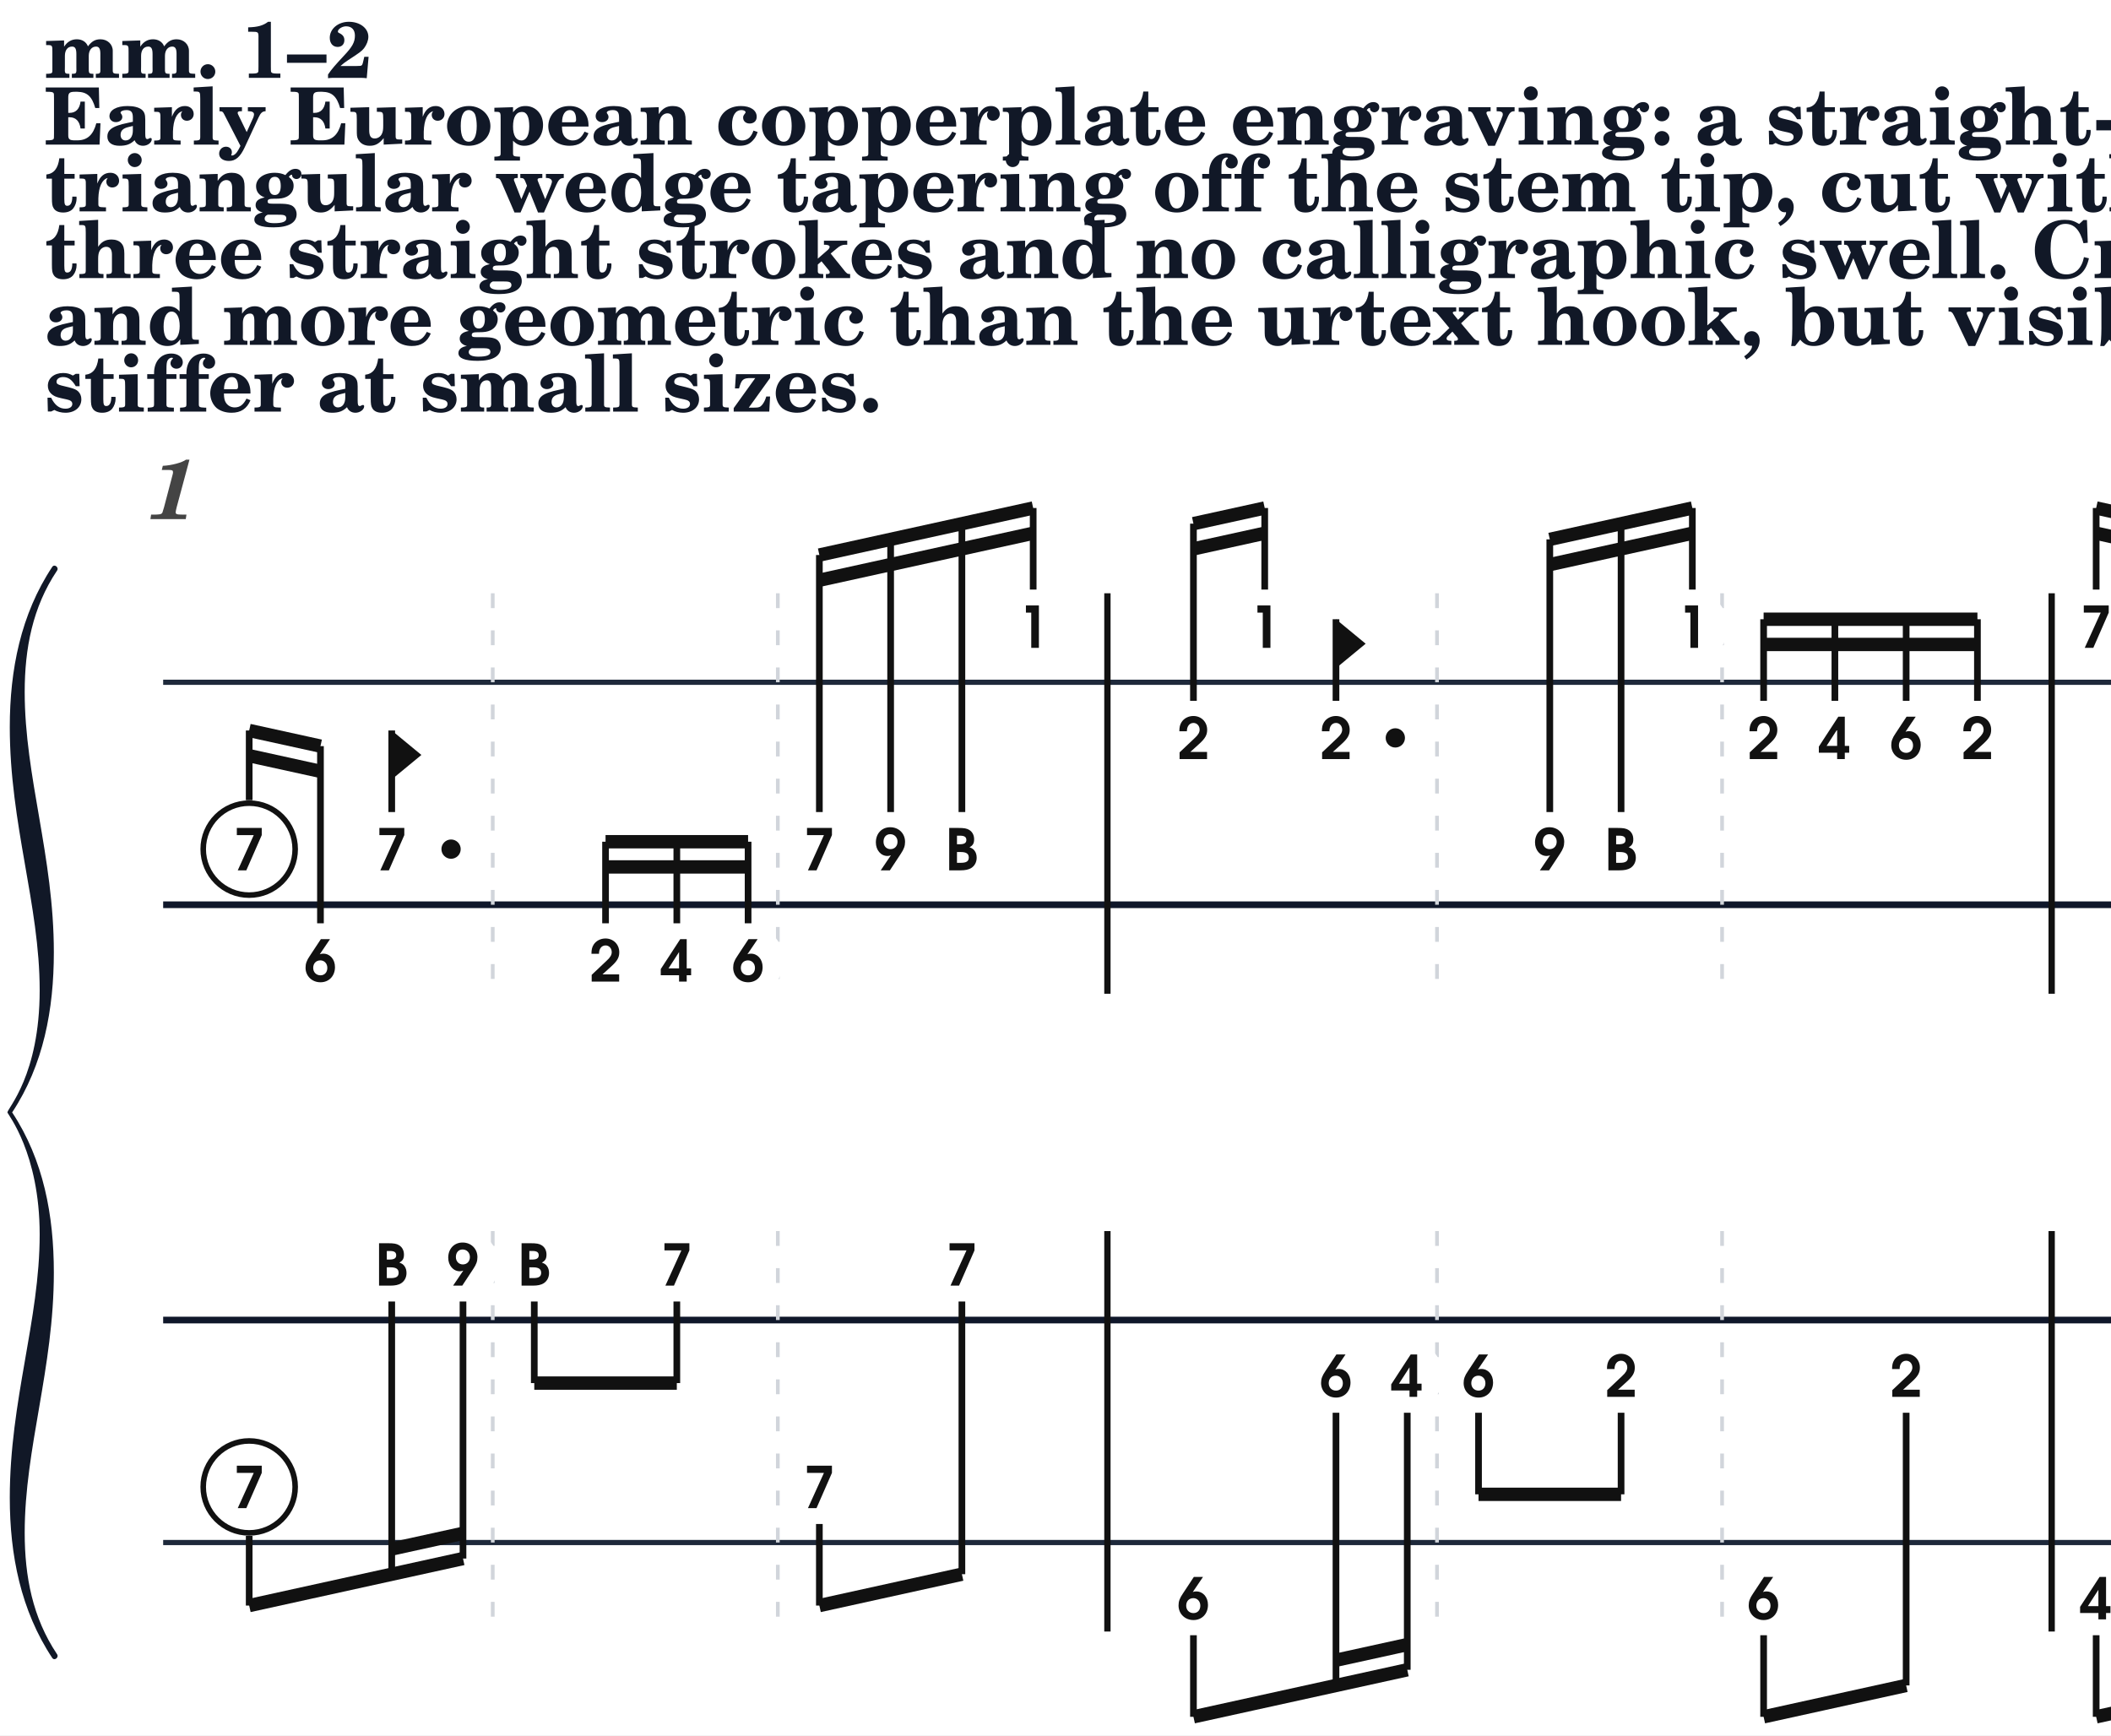
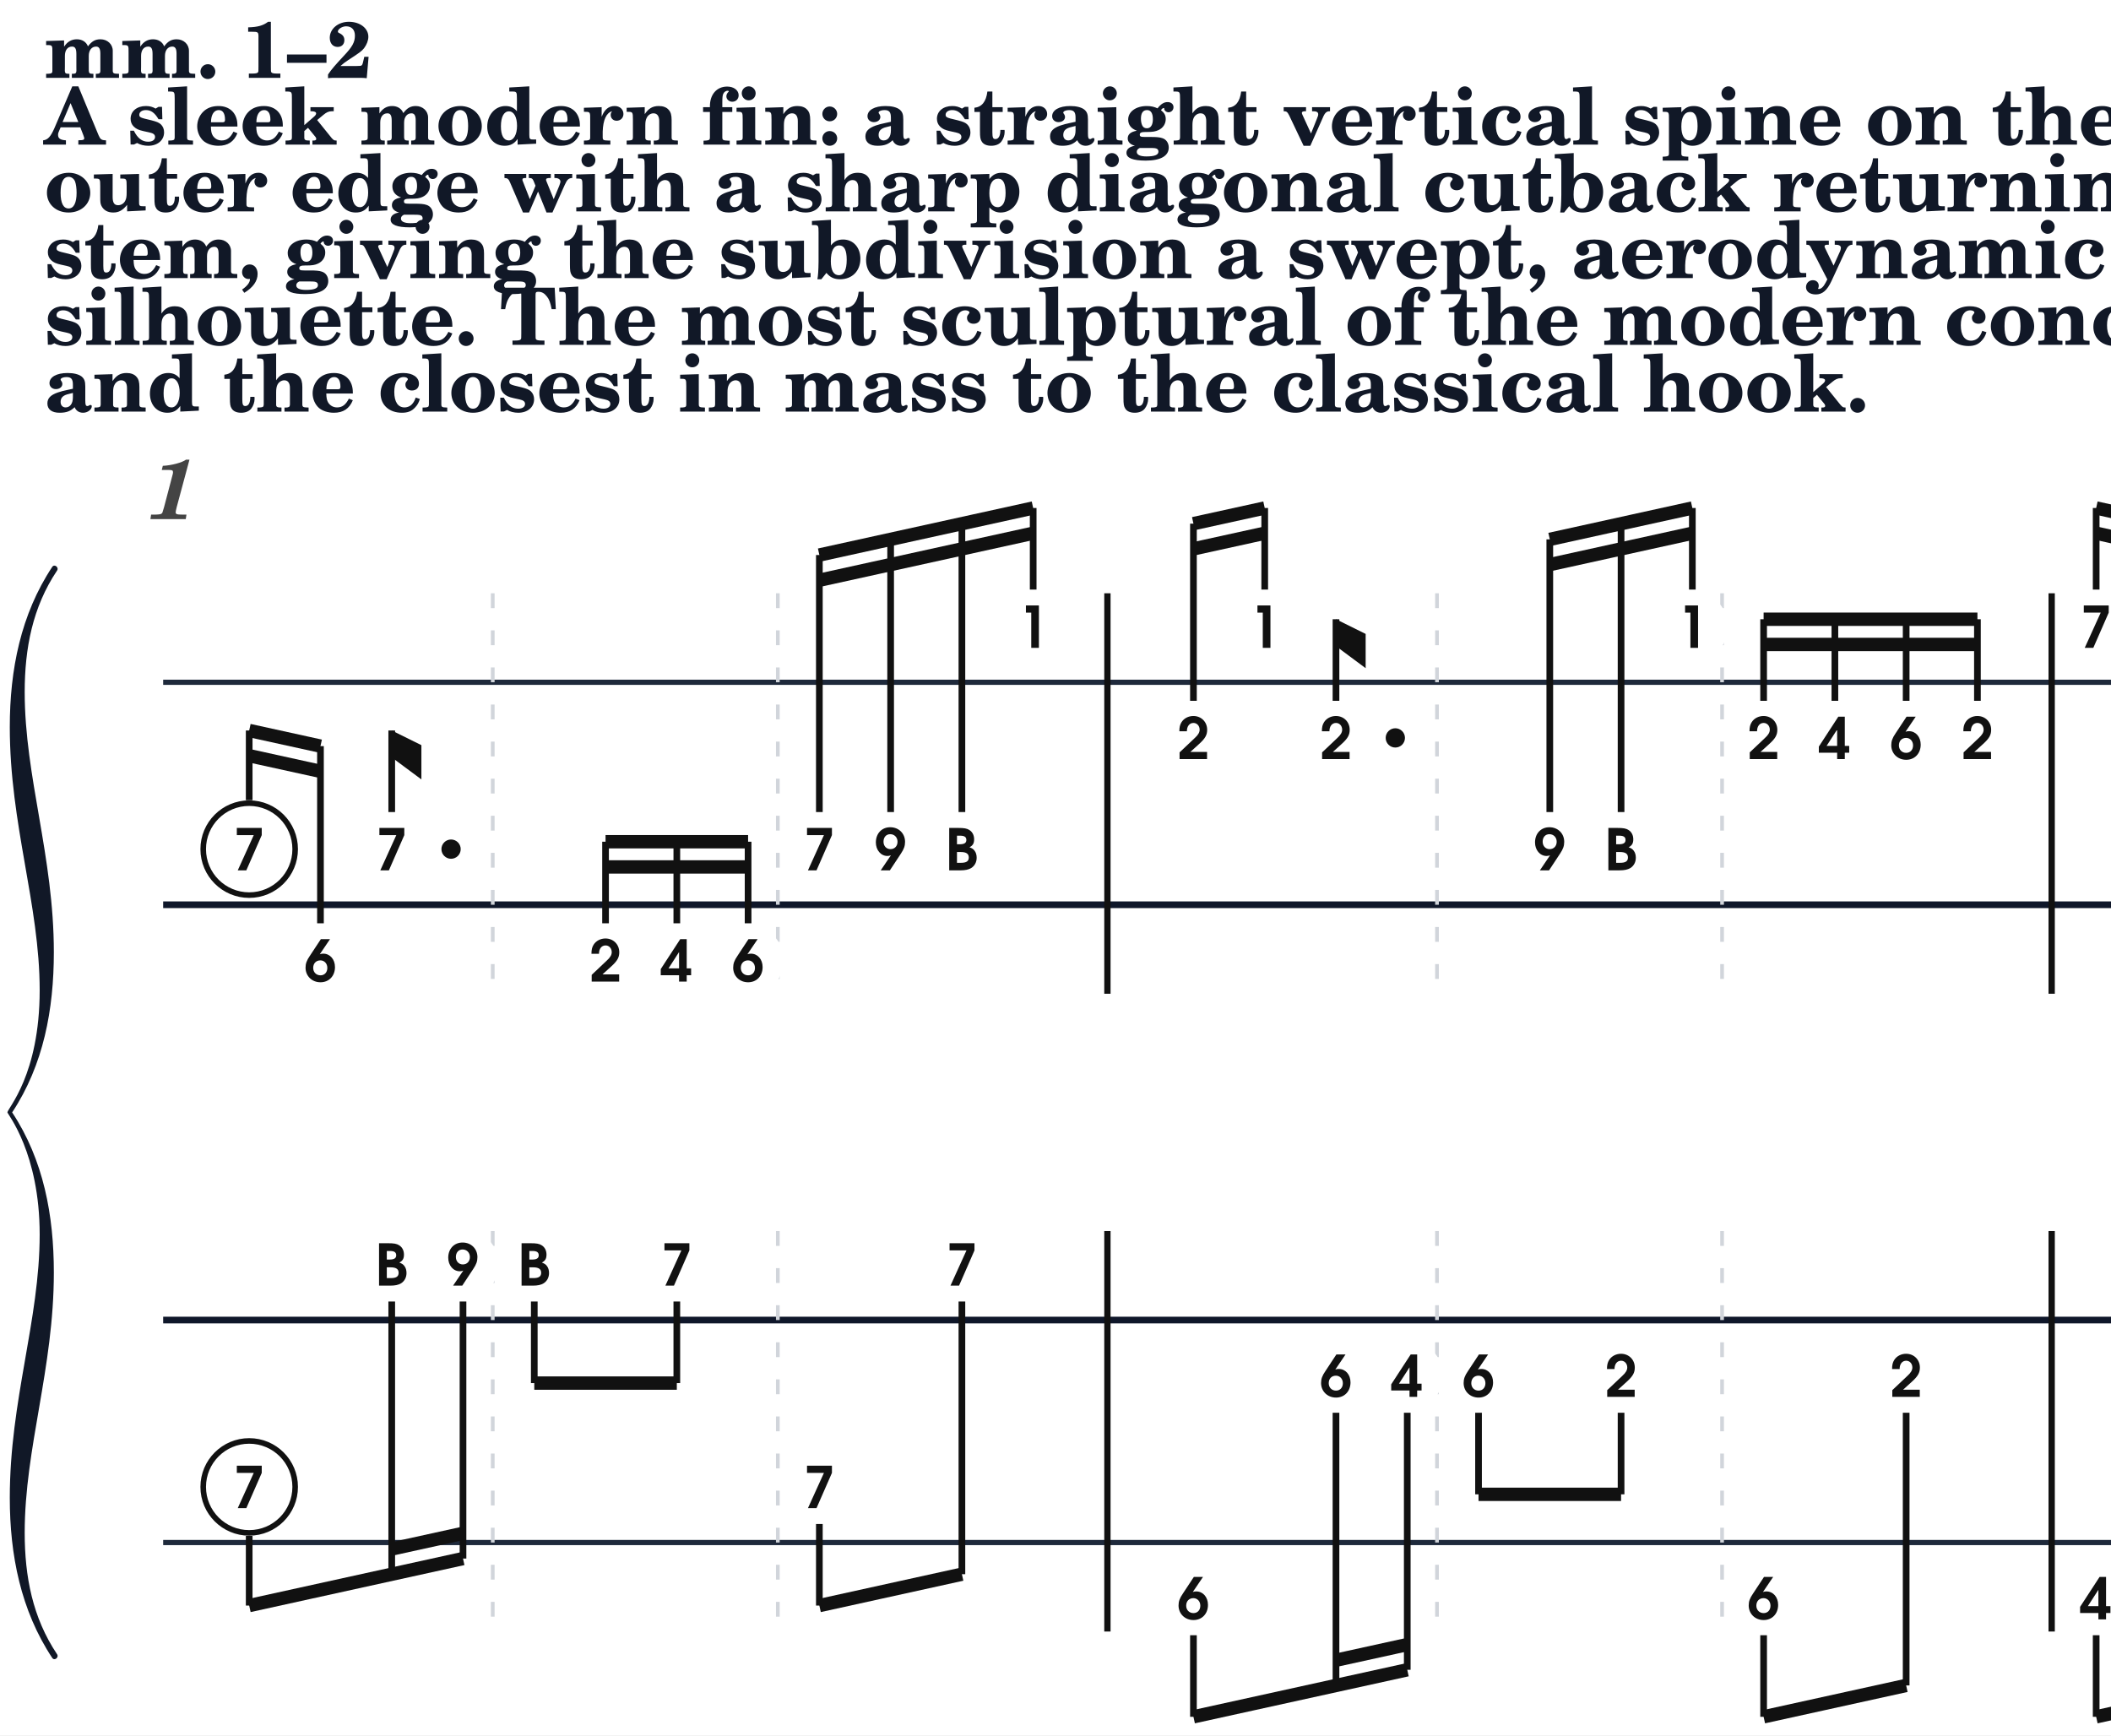
<svg xmlns="http://www.w3.org/2000/svg" viewBox="28.00 26.00 284.64 234.00" width="284.64pt" height="234.00pt" style="background:#FFFFFF;">
  <defs>
    <style>
      .janko-title { font-family: "Century Schoolbook", "Baskerville", "Liberation Serif", "DejaVu Serif", "Times New Roman", Georgia, serif; font-weight: 600; font-size: 11pt; letter-spacing: 0.3px; fill: #111111; }
      .janko-subtitle { font-family: "Century Schoolbook", "Baskerville", "Liberation Serif", "DejaVu Serif", "Times New Roman", Georgia, serif; font-style: italic; font-size: 8.5pt; fill: #333333; }
      .janko-meta { font-family: "Century Schoolbook", "Baskerville", "Liberation Serif", "DejaVu Serif", "Times New Roman", Georgia, serif; font-style: italic; font-size: 8pt; fill: #222222; }
      .janko-measure-num { font-family: "Century Schoolbook", "Baskerville", "Liberation Serif", "DejaVu Serif", "Times New Roman", Georgia, serif; font-style: italic; font-size: 8.5pt; fill: #444444; font-weight: bold; }
      .janko-octave-label { font-family: "DejaVu Sans Mono", monospace; font-size: 7.5pt; font-weight: bold; fill: #6B7280; }
      .janko-hand-label { font-family: "Century Schoolbook", "Baskerville", "Liberation Serif", "DejaVu Serif", "Times New Roman", Georgia, serif; font-style: italic; font-size: 8pt; fill: #555555; }
      .janko-ts-num { font-family: "Century Schoolbook", "Baskerville", "Liberation Serif", "DejaVu Serif", "Times New Roman", Georgia, serif; font-weight: bold; font-size: 14pt; fill: #111111; text-anchor: middle; }
      .janko-caption { font-family: "Century Schoolbook", "Baskerville", "Liberation Serif", "DejaVu Serif", "Times New Roman", Georgia, serif; font-weight: 600; font-size: 8pt; fill: #111827; }
      .janko-caption-sub { font-family: "Century Schoolbook", "Baskerville", "Liberation Serif", "DejaVu Serif", "Times New Roman", Georgia, serif; font-style: italic; font-size: 7.5pt; fill: #4B5563; }
      .janko-digit { font-family: "URW Gothic", "Century Gothic", "ITC Avant Garde Gothic", "Avant Garde", sans-serif; text-anchor: middle; font-weight: bold; }
    </style>
  </defs>
  <rect x="28.00" y="26.00" width="284.64" height="234.00" fill="#FFFFFF" />
  <text x="34.00" y="36.50" class="janko-caption" font-size="7.00pt">mm. 1–2</text>
-   <text x="34.00" y="45.50" class="janko-caption" font-size="7.00pt">Early European copperplate engraving: a straight-edged</text>
-   <text x="34.00" y="54.50" class="janko-caption" font-size="7.00pt">triangular wedge tapering off the stem tip, cut with</text>
-   <text x="34.00" y="63.50" class="janko-caption" font-size="7.00pt">three straight strokes and no calligraphic swell. Crisper</text>
-   <text x="34.00" y="72.50" class="janko-caption" font-size="7.00pt">and more geometric than the urtext hook, but visibly</text>
-   <text x="34.00" y="81.50" class="janko-caption" font-size="7.00pt">stiffer at small sizes.</text>
+   <text x="34.00" y="45.50" class="janko-caption" font-size="7.00pt">A sleek modern fin: a straight vertical spine on the</text>
+   <text x="34.00" y="54.50" class="janko-caption" font-size="7.00pt">outer edge with a sharp diagonal cutback returning to the</text>
+   <text x="34.00" y="63.50" class="janko-caption" font-size="7.00pt">stem, giving the subdivision a swept, aerodynamic</text>
+   <text x="34.00" y="72.50" class="janko-caption" font-size="7.00pt">silhouette. The most sculptural of the modern concepts</text>
+   <text x="34.00" y="81.50" class="janko-caption" font-size="7.00pt">and the closest in mass to the classical hook.</text>
  <g class="janko-crop-body">
    <g id="system-1">
      <text class="janko-measure-num" x="48.00" y="96.00">1</text>
      <path class="janko-accolade" d="M 33.35 192.47 C 33.35 181.45, 29.00 176.21, 29.00 176.00 C 29.00 175.47, 33.35 170.97, 33.35 159.53 C 33.35 147.98, 29.32 137.18, 29.32 124.03 C 29.32 116.33, 30.80 108.84, 35.05 102.43 C 35.36 102.00, 36.00 102.53, 35.68 102.96 C 32.39 107.88, 31.33 113.44, 31.33 119.32 C 31.33 130.77, 35.26 141.46, 35.26 154.40 C 35.26 162.10, 33.88 169.58, 29.64 176.00 C 33.88 182.42, 35.26 189.90, 35.26 197.60 C 35.26 210.54, 31.33 221.23, 31.33 232.68 C 31.33 238.56, 32.39 244.12, 35.68 249.04 C 36.00 249.47, 35.36 250.00, 35.05 249.57 C 30.80 243.16, 29.32 235.67, 29.32 227.97 C 29.32 214.82, 33.35 204.02, 33.35 192.47 Z" fill="#111827" />
      <g class="janko-staff-lines">
        <line x1="50.00" y1="118.00" x2="559.28" y2="118.00" stroke="#1E293B" stroke-width="0.70" />
        <line x1="50.00" y1="234.00" x2="559.28" y2="234.00" stroke="#1E293B" stroke-width="0.70" />
        <line x1="50.00" y1="148.00" x2="559.28" y2="148.00" stroke="#0F172A" stroke-width="0.90" />
        <line x1="50.00" y1="204.00" x2="559.28" y2="204.00" stroke="#0F172A" stroke-width="0.90" />
      </g>
      <g class="janko-beat-grid">
        <line class="janko-beat-line" x1="94.44" y1="106.00" x2="94.44" y2="160.00" stroke="#D1D5DB" stroke-width="0.50" stroke-dasharray="2,3" />
        <line class="janko-beat-line" x1="94.44" y1="192.00" x2="94.44" y2="246.00" stroke="#D1D5DB" stroke-width="0.50" stroke-dasharray="2,3" />
        <line class="janko-beat-line" x1="132.88" y1="106.00" x2="132.88" y2="160.00" stroke="#D1D5DB" stroke-width="0.50" stroke-dasharray="2,3" />
        <line class="janko-beat-line" x1="132.88" y1="192.00" x2="132.88" y2="246.00" stroke="#D1D5DB" stroke-width="0.50" stroke-dasharray="2,3" />
        <line class="janko-beat-line" x1="221.76" y1="106.00" x2="221.76" y2="160.00" stroke="#D1D5DB" stroke-width="0.50" stroke-dasharray="2,3" />
        <line class="janko-beat-line" x1="221.76" y1="192.00" x2="221.76" y2="246.00" stroke="#D1D5DB" stroke-width="0.50" stroke-dasharray="2,3" />
        <line class="janko-beat-line" x1="260.20" y1="106.00" x2="260.20" y2="160.00" stroke="#D1D5DB" stroke-width="0.50" stroke-dasharray="2,3" />
        <line class="janko-beat-line" x1="260.20" y1="192.00" x2="260.20" y2="246.00" stroke="#D1D5DB" stroke-width="0.50" stroke-dasharray="2,3" />
        <line class="janko-beat-line" x1="349.08" y1="106.00" x2="349.08" y2="160.00" stroke="#D1D5DB" stroke-width="0.50" stroke-dasharray="2,3" />
        <line class="janko-beat-line" x1="349.08" y1="192.00" x2="349.08" y2="246.00" stroke="#D1D5DB" stroke-width="0.50" stroke-dasharray="2,3" />
        <line class="janko-beat-line" x1="387.52" y1="106.00" x2="387.52" y2="160.00" stroke="#D1D5DB" stroke-width="0.50" stroke-dasharray="2,3" />
        <line class="janko-beat-line" x1="387.52" y1="192.00" x2="387.52" y2="246.00" stroke="#D1D5DB" stroke-width="0.50" stroke-dasharray="2,3" />
        <line class="janko-beat-line" x1="476.40" y1="106.00" x2="476.40" y2="160.00" stroke="#D1D5DB" stroke-width="0.50" stroke-dasharray="2,3" />
        <line class="janko-beat-line" x1="476.40" y1="192.00" x2="476.40" y2="246.00" stroke="#D1D5DB" stroke-width="0.50" stroke-dasharray="2,3" />
        <line class="janko-beat-line" x1="514.84" y1="106.00" x2="514.84" y2="160.00" stroke="#D1D5DB" stroke-width="0.50" stroke-dasharray="2,3" />
        <line class="janko-beat-line" x1="514.84" y1="192.00" x2="514.84" y2="246.00" stroke="#D1D5DB" stroke-width="0.50" stroke-dasharray="2,3" />
      </g>
      <g class="janko-barlines">
        <line class="janko-barline" x1="177.32" y1="106.00" x2="177.32" y2="160.00" stroke="#111111" stroke-width="0.85" />
        <line class="janko-barline" x1="177.32" y1="192.00" x2="177.32" y2="246.00" stroke="#111111" stroke-width="0.85" />
        <line class="janko-barline" x1="304.64" y1="106.00" x2="304.64" y2="160.00" stroke="#111111" stroke-width="0.85" />
        <line class="janko-barline" x1="304.64" y1="192.00" x2="304.64" y2="246.00" stroke="#111111" stroke-width="0.85" />
        <line class="janko-barline" x1="431.96" y1="106.00" x2="431.96" y2="160.00" stroke="#111111" stroke-width="0.85" />
        <line class="janko-barline" x1="431.96" y1="192.00" x2="431.96" y2="246.00" stroke="#111111" stroke-width="0.85" />
        <line class="janko-barline" x1="559.28" y1="106.00" x2="559.28" y2="160.00" stroke="#111111" stroke-width="1.05" />
        <line class="janko-barline" x1="559.28" y1="192.00" x2="559.28" y2="246.00" stroke="#111111" stroke-width="1.05" />
      </g>
      <g class="janko-notes">
        <g class="janko-beam-group">
          <line class="janko-stem" x1="61.60" y1="233.10" x2="61.60" y2="242.50" stroke="#111111" stroke-width="0.90" />
          <line class="janko-stem" x1="80.82" y1="201.50" x2="80.82" y2="238.27" stroke="#111111" stroke-width="0.90" />
          <line class="janko-stem" x1="90.43" y1="201.50" x2="90.43" y2="236.16" stroke="#111111" stroke-width="0.90" />
          <line class="janko-beam" x1="61.60" y1="242.50" x2="90.43" y2="236.16" stroke="#111111" stroke-width="1.80" stroke-linecap="butt" />
          <line class="janko-beam-secondary" x1="80.82" y1="234.87" x2="90.43" y2="232.76" stroke="#111111" stroke-width="1.80" stroke-linecap="butt" />
        </g>
        <g class="janko-beam-group">
          <line class="janko-stem" x1="61.60" y1="133.90" x2="61.60" y2="124.50" stroke="#111111" stroke-width="0.90" />
          <line class="janko-stem" x1="71.21" y1="150.50" x2="71.21" y2="126.61" stroke="#111111" stroke-width="0.90" />
          <line class="janko-beam" x1="61.60" y1="124.50" x2="71.21" y2="126.61" stroke="#111111" stroke-width="1.80" stroke-linecap="butt" />
          <line class="janko-beam-secondary" x1="61.60" y1="127.90" x2="71.21" y2="130.01" stroke="#111111" stroke-width="1.80" stroke-linecap="butt" />
        </g>
        <g class="janko-beam-group">
          <line class="janko-stem" x1="100.04" y1="201.50" x2="100.04" y2="212.50" stroke="#111111" stroke-width="0.90" />
          <line class="janko-stem" x1="119.26" y1="201.50" x2="119.26" y2="212.50" stroke="#111111" stroke-width="0.90" />
          <line class="janko-beam" x1="100.04" y1="212.50" x2="119.26" y2="212.50" stroke="#111111" stroke-width="1.80" stroke-linecap="butt" />
        </g>
        <g class="janko-beam-group">
          <line class="janko-stem" x1="109.65" y1="150.50" x2="109.65" y2="139.50" stroke="#111111" stroke-width="0.90" />
          <line class="janko-stem" x1="119.26" y1="150.50" x2="119.26" y2="139.50" stroke="#111111" stroke-width="0.90" />
          <line class="janko-stem" x1="128.87" y1="150.50" x2="128.87" y2="139.50" stroke="#111111" stroke-width="0.90" />
          <line class="janko-beam" x1="109.65" y1="139.50" x2="128.87" y2="139.50" stroke="#111111" stroke-width="1.80" stroke-linecap="butt" />
          <line class="janko-beam-secondary" x1="109.65" y1="142.90" x2="128.87" y2="142.90" stroke="#111111" stroke-width="1.80" stroke-linecap="butt" />
        </g>
        <g class="janko-beam-group">
          <line class="janko-stem" x1="138.48" y1="231.50" x2="138.48" y2="242.50" stroke="#111111" stroke-width="0.90" />
          <line class="janko-stem" x1="157.70" y1="201.50" x2="157.70" y2="238.27" stroke="#111111" stroke-width="0.90" />
          <line class="janko-beam" x1="138.48" y1="242.50" x2="157.70" y2="238.27" stroke="#111111" stroke-width="1.80" stroke-linecap="butt" />
        </g>
        <g class="janko-beam-group">
          <line class="janko-stem" x1="138.48" y1="135.50" x2="138.48" y2="100.84" stroke="#111111" stroke-width="0.90" />
          <line class="janko-stem" x1="148.09" y1="135.50" x2="148.09" y2="98.73" stroke="#111111" stroke-width="0.90" />
          <line class="janko-stem" x1="157.70" y1="135.50" x2="157.70" y2="96.61" stroke="#111111" stroke-width="0.90" />
          <line class="janko-stem" x1="167.31" y1="105.50" x2="167.31" y2="94.50" stroke="#111111" stroke-width="0.90" />
          <line class="janko-beam" x1="138.48" y1="100.84" x2="167.31" y2="94.50" stroke="#111111" stroke-width="1.80" stroke-linecap="butt" />
          <line class="janko-beam-secondary" x1="138.48" y1="104.24" x2="167.31" y2="97.90" stroke="#111111" stroke-width="1.80" stroke-linecap="butt" />
        </g>
        <g class="janko-beam-group">
          <line class="janko-stem" x1="188.92" y1="120.50" x2="188.92" y2="96.61" stroke="#111111" stroke-width="0.90" />
          <line class="janko-stem" x1="198.53" y1="105.50" x2="198.53" y2="94.50" stroke="#111111" stroke-width="0.90" />
          <line class="janko-beam" x1="188.92" y1="96.61" x2="198.53" y2="94.50" stroke="#111111" stroke-width="1.80" stroke-linecap="butt" />
          <line class="janko-beam-secondary" x1="188.92" y1="100.01" x2="198.53" y2="97.90" stroke="#111111" stroke-width="1.80" stroke-linecap="butt" />
        </g>
        <g class="janko-beam-group">
          <line class="janko-stem" x1="188.92" y1="246.50" x2="188.92" y2="257.50" stroke="#111111" stroke-width="0.90" />
          <line class="janko-stem" x1="208.14" y1="216.50" x2="208.14" y2="253.27" stroke="#111111" stroke-width="0.90" />
          <line class="janko-stem" x1="217.75" y1="216.50" x2="217.75" y2="251.16" stroke="#111111" stroke-width="0.90" />
          <line class="janko-beam" x1="188.92" y1="257.50" x2="217.75" y2="251.16" stroke="#111111" stroke-width="1.80" stroke-linecap="butt" />
          <line class="janko-beam-secondary" x1="208.14" y1="249.87" x2="217.75" y2="247.76" stroke="#111111" stroke-width="1.80" stroke-linecap="butt" />
        </g>
        <g class="janko-beam-group">
          <line class="janko-stem" x1="227.36" y1="216.50" x2="227.36" y2="227.50" stroke="#111111" stroke-width="0.90" />
          <line class="janko-stem" x1="246.58" y1="216.50" x2="246.58" y2="227.50" stroke="#111111" stroke-width="0.90" />
          <line class="janko-beam" x1="227.36" y1="227.50" x2="246.58" y2="227.50" stroke="#111111" stroke-width="1.80" stroke-linecap="butt" />
        </g>
        <g class="janko-beam-group">
          <line class="janko-stem" x1="236.97" y1="135.50" x2="236.97" y2="98.73" stroke="#111111" stroke-width="0.90" />
          <line class="janko-stem" x1="246.58" y1="135.50" x2="246.58" y2="96.61" stroke="#111111" stroke-width="0.90" />
          <line class="janko-stem" x1="256.19" y1="105.50" x2="256.19" y2="94.50" stroke="#111111" stroke-width="0.90" />
          <line class="janko-beam" x1="236.97" y1="98.73" x2="256.19" y2="94.50" stroke="#111111" stroke-width="1.80" stroke-linecap="butt" />
          <line class="janko-beam-secondary" x1="236.97" y1="102.13" x2="256.19" y2="97.90" stroke="#111111" stroke-width="1.80" stroke-linecap="butt" />
        </g>
        <g class="janko-beam-group">
          <line class="janko-stem" x1="265.80" y1="120.50" x2="265.80" y2="109.50" stroke="#111111" stroke-width="0.90" />
          <line class="janko-stem" x1="275.41" y1="120.50" x2="275.41" y2="109.50" stroke="#111111" stroke-width="0.90" />
          <line class="janko-stem" x1="285.02" y1="120.50" x2="285.02" y2="109.50" stroke="#111111" stroke-width="0.90" />
          <line class="janko-stem" x1="294.63" y1="120.50" x2="294.63" y2="109.50" stroke="#111111" stroke-width="0.90" />
          <line class="janko-beam" x1="265.80" y1="109.50" x2="294.63" y2="109.50" stroke="#111111" stroke-width="1.80" stroke-linecap="butt" />
          <line class="janko-beam-secondary" x1="265.80" y1="112.90" x2="294.63" y2="112.90" stroke="#111111" stroke-width="1.80" stroke-linecap="butt" />
        </g>
        <g class="janko-beam-group">
          <line class="janko-stem" x1="265.80" y1="246.50" x2="265.80" y2="257.50" stroke="#111111" stroke-width="0.90" />
          <line class="janko-stem" x1="285.02" y1="216.50" x2="285.02" y2="253.27" stroke="#111111" stroke-width="0.90" />
          <line class="janko-beam" x1="265.80" y1="257.50" x2="285.02" y2="253.27" stroke="#111111" stroke-width="1.80" stroke-linecap="butt" />
        </g>
        <g class="janko-beam-group">
          <line class="janko-stem" x1="310.64" y1="246.50" x2="310.64" y2="257.50" stroke="#111111" stroke-width="0.90" />
          <line class="janko-stem" x1="329.86" y1="216.50" x2="329.86" y2="253.27" stroke="#111111" stroke-width="0.90" />
          <line class="janko-stem" x1="339.47" y1="216.50" x2="339.47" y2="251.16" stroke="#111111" stroke-width="0.90" />
          <line class="janko-beam" x1="310.64" y1="257.50" x2="339.47" y2="251.16" stroke="#111111" stroke-width="1.80" stroke-linecap="butt" />
          <line class="janko-beam-secondary" x1="329.86" y1="249.87" x2="339.47" y2="247.76" stroke="#111111" stroke-width="1.80" stroke-linecap="butt" />
        </g>
        <g class="janko-beam-group">
          <line class="janko-stem" x1="310.64" y1="105.50" x2="310.64" y2="94.50" stroke="#111111" stroke-width="0.90" />
          <line class="janko-stem" x1="320.25" y1="120.50" x2="320.25" y2="96.61" stroke="#111111" stroke-width="0.90" />
          <line class="janko-beam" x1="310.64" y1="94.50" x2="320.25" y2="96.61" stroke="#111111" stroke-width="1.80" stroke-linecap="butt" />
          <line class="janko-beam-secondary" x1="310.64" y1="97.90" x2="320.25" y2="100.01" stroke="#111111" stroke-width="1.80" stroke-linecap="butt" />
        </g>
        <g class="janko-beam-group">
          <line class="janko-stem" x1="349.08" y1="216.50" x2="349.08" y2="227.50" stroke="#111111" stroke-width="0.90" />
          <line class="janko-stem" x1="368.30" y1="201.50" x2="368.30" y2="223.27" stroke="#111111" stroke-width="0.90" />
          <line class="janko-beam" x1="349.08" y1="227.50" x2="368.30" y2="223.27" stroke="#111111" stroke-width="1.80" stroke-linecap="butt" />
        </g>
        <g class="janko-beam-group">
          <line class="janko-stem" x1="358.69" y1="120.50" x2="358.69" y2="109.50" stroke="#111111" stroke-width="0.90" />
          <line class="janko-stem" x1="368.30" y1="120.50" x2="368.30" y2="109.50" stroke="#111111" stroke-width="0.90" />
          <line class="janko-stem" x1="377.91" y1="120.50" x2="377.91" y2="109.50" stroke="#111111" stroke-width="0.90" />
          <line class="janko-beam" x1="358.69" y1="109.50" x2="377.91" y2="109.50" stroke="#111111" stroke-width="1.80" stroke-linecap="butt" />
          <line class="janko-beam-secondary" x1="358.69" y1="112.90" x2="377.91" y2="112.90" stroke="#111111" stroke-width="1.80" stroke-linecap="butt" />
        </g>
        <g class="janko-beam-group">
          <line class="janko-stem" x1="387.52" y1="105.50" x2="387.52" y2="94.50" stroke="#111111" stroke-width="0.90" />
          <line class="janko-stem" x1="397.13" y1="120.50" x2="397.13" y2="96.61" stroke="#111111" stroke-width="0.90" />
          <line class="janko-stem" x1="412.24" y1="135.50" x2="412.24" y2="99.94" stroke="#111111" stroke-width="0.90" />
          <line class="janko-stem" x1="421.84" y1="135.50" x2="421.84" y2="102.05" stroke="#111111" stroke-width="0.90" />
          <line class="janko-beam" x1="387.52" y1="94.50" x2="421.84" y2="102.05" stroke="#111111" stroke-width="1.80" stroke-linecap="butt" />
          <line class="janko-beam-secondary" x1="387.52" y1="97.90" x2="421.84" y2="105.45" stroke="#111111" stroke-width="1.80" stroke-linecap="butt" />
        </g>
        <g class="janko-beam-group">
          <line class="janko-stem" x1="443.56" y1="216.50" x2="443.56" y2="227.50" stroke="#111111" stroke-width="0.90" />
          <line class="janko-stem" x1="462.78" y1="216.50" x2="462.78" y2="227.50" stroke="#111111" stroke-width="0.90" />
          <line class="janko-stem" x1="472.39" y1="216.50" x2="472.39" y2="227.50" stroke="#111111" stroke-width="0.90" />
          <line class="janko-beam" x1="443.56" y1="227.50" x2="472.39" y2="227.50" stroke="#111111" stroke-width="1.80" stroke-linecap="butt" />
          <line class="janko-beam-secondary" x1="462.78" y1="224.10" x2="472.39" y2="224.10" stroke="#111111" stroke-width="1.80" stroke-linecap="butt" />
        </g>
        <g class="janko-beam-group">
          <line class="janko-stem" x1="443.56" y1="150.50" x2="443.56" y2="130.84" stroke="#111111" stroke-width="0.90" />
          <line class="janko-stem" x1="453.17" y1="150.50" x2="453.17" y2="128.73" stroke="#111111" stroke-width="0.90" />
          <line class="janko-stem" x1="462.78" y1="150.50" x2="462.78" y2="126.61" stroke="#111111" stroke-width="0.90" />
          <line class="janko-stem" x1="472.39" y1="135.50" x2="472.39" y2="124.50" stroke="#111111" stroke-width="0.90" />
          <line class="janko-beam" x1="443.56" y1="130.84" x2="472.39" y2="124.50" stroke="#111111" stroke-width="1.80" stroke-linecap="butt" />
          <line class="janko-beam-secondary" x1="443.56" y1="134.24" x2="472.39" y2="127.90" stroke="#111111" stroke-width="1.80" stroke-linecap="butt" />
        </g>
        <g class="janko-beam-group">
          <line class="janko-stem" x1="482.00" y1="150.50" x2="482.00" y2="139.50" stroke="#111111" stroke-width="0.90" />
          <line class="janko-stem" x1="491.61" y1="150.50" x2="491.61" y2="139.50" stroke="#111111" stroke-width="0.90" />
          <line class="janko-beam" x1="482.00" y1="139.50" x2="491.61" y2="139.50" stroke="#111111" stroke-width="1.80" stroke-linecap="butt" />
          <line class="janko-beam-secondary" x1="482.00" y1="142.90" x2="491.61" y2="142.90" stroke="#111111" stroke-width="1.80" stroke-linecap="butt" />
        </g>
        <g class="janko-beam-group">
          <line class="janko-stem" x1="482.00" y1="216.50" x2="482.00" y2="227.50" stroke="#111111" stroke-width="0.90" />
          <line class="janko-stem" x1="501.22" y1="216.50" x2="501.22" y2="227.50" stroke="#111111" stroke-width="0.90" />
          <line class="janko-beam" x1="482.00" y1="227.50" x2="501.22" y2="227.50" stroke="#111111" stroke-width="1.80" stroke-linecap="butt" />
        </g>
        <g class="janko-beam-group">
          <line class="janko-stem" x1="520.44" y1="246.50" x2="520.44" y2="257.50" stroke="#111111" stroke-width="0.90" />
          <line class="janko-stem" x1="539.66" y1="216.50" x2="539.66" y2="253.27" stroke="#111111" stroke-width="0.90" />
          <line class="janko-beam" x1="520.44" y1="257.50" x2="539.66" y2="253.27" stroke="#111111" stroke-width="1.80" stroke-linecap="butt" />
        </g>
        <g class="janko-beam-group">
          <line class="janko-stem" x1="530.05" y1="191.50" x2="530.05" y2="180.50" stroke="#111111" stroke-width="0.90" />
          <line class="janko-stem" x1="549.27" y1="206.50" x2="549.27" y2="184.73" stroke="#111111" stroke-width="0.90" />
          <line class="janko-beam" x1="530.05" y1="180.50" x2="549.27" y2="184.73" stroke="#111111" stroke-width="1.80" stroke-linecap="butt" />
          <line class="janko-beam-secondary" x1="530.05" y1="183.90" x2="549.27" y2="188.13" stroke="#111111" stroke-width="1.80" stroke-linecap="butt" />
        </g>
        <line class="janko-stem" x1="80.82" y1="135.50" x2="80.82" y2="124.50" stroke="#111111" stroke-width="0.90" />
-         <path class="janko-flag" data-stem-x="80.82" data-flag-index="1" d="M 80.82 124.50 L 84.82 127.80 L 80.82 131.10 Z" fill="#111111" stroke="none" data-subdivision-style="copperplate-pennant" />
+         <path class="janko-flag" data-stem-x="80.82" data-flag-index="1" d="M 80.82 124.50 L 84.82 126.48 L 84.82 131.10 L 80.82 128.13 Z" fill="#111111" stroke="none" data-subdivision-style="aerodynamic-winglet" />
        <circle class="janko-augmentation-dot" cx="88.82" cy="140.50" r="1.30" fill="#111111" />
        <line class="janko-stem" x1="208.14" y1="120.50" x2="208.14" y2="109.50" stroke="#111111" stroke-width="0.90" />
-         <path class="janko-flag" data-stem-x="208.14" data-flag-index="1" d="M 208.14 109.50 L 212.14 112.80 L 208.14 116.10 Z" fill="#111111" stroke="none" data-subdivision-style="copperplate-pennant" />
+         <path class="janko-flag" data-stem-x="208.14" data-flag-index="1" d="M 208.14 109.50 L 212.14 111.48 L 212.14 116.10 L 208.14 113.13 Z" fill="#111111" stroke="none" data-subdivision-style="aerodynamic-winglet" />
        <circle class="janko-augmentation-dot" cx="216.14" cy="125.50" r="1.30" fill="#111111" />
        <line class="janko-stem" x1="329.86" y1="105.50" x2="329.86" y2="94.50" stroke="#111111" stroke-width="0.90" />
-         <path class="janko-flag" data-stem-x="329.86" data-flag-index="1" d="M 329.86 94.50 L 333.86 97.80 L 329.86 101.10 Z" fill="#111111" stroke="none" data-subdivision-style="copperplate-pennant" />
+         <path class="janko-flag" data-stem-x="329.86" data-flag-index="1" d="M 329.86 94.50 L 333.86 96.48 L 333.86 101.10 L 329.86 98.13 Z" fill="#111111" stroke="none" data-subdivision-style="aerodynamic-winglet" />
        <circle class="janko-augmentation-dot" cx="337.86" cy="110.50" r="1.30" fill="#111111" />
        <line class="janko-stem" x1="387.52" y1="231.50" x2="387.52" y2="242.50" stroke="#111111" stroke-width="0.90" />
-         <path class="janko-flag" data-stem-x="387.52" data-flag-index="1" d="M 387.52 242.50 L 391.52 239.20 L 387.52 235.90 Z" fill="#111111" stroke="none" data-subdivision-style="copperplate-pennant" />
+         <path class="janko-flag" data-stem-x="387.52" data-flag-index="1" d="M 387.52 242.50 L 391.52 240.52 L 391.52 235.90 L 387.52 238.87 Z" fill="#111111" stroke="none" data-subdivision-style="aerodynamic-winglet" />
        <line class="janko-stem" x1="401.24" y1="145.50" x2="401.24" y2="156.50" stroke="#111111" stroke-width="0.90" />
-         <path class="janko-flag" data-stem-x="401.24" data-flag-index="1" d="M 401.24 156.50 L 405.24 153.20 L 401.24 149.90 Z" fill="#111111" stroke="none" data-subdivision-style="copperplate-pennant" />
+         <path class="janko-flag" data-stem-x="401.24" data-flag-index="1" d="M 401.24 156.50 L 405.24 154.52 L 405.24 149.90 L 401.24 152.87 Z" fill="#111111" stroke="none" data-subdivision-style="aerodynamic-winglet" />
        <line class="janko-stem" x1="501.22" y1="191.50" x2="501.22" y2="180.50" stroke="#111111" stroke-width="0.90" />
-         <path class="janko-flag" data-stem-x="501.22" data-flag-index="1" d="M 501.22 180.50 L 505.22 183.80 L 501.22 187.10 Z" fill="#111111" stroke="none" data-subdivision-style="copperplate-pennant" />
-         <path class="janko-flag" data-stem-x="501.22" data-flag-index="2" d="M 501.22 183.90 L 505.22 187.20 L 501.22 190.50 Z" fill="#111111" stroke="none" data-subdivision-style="copperplate-pennant" />
+         <path class="janko-flag" data-stem-x="501.22" data-flag-index="1" d="M 501.22 180.50 L 505.22 182.48 L 505.22 187.10 L 501.22 184.13 Z" fill="#111111" stroke="none" data-subdivision-style="aerodynamic-winglet" />
+         <path class="janko-flag" data-stem-x="501.22" data-flag-index="2" d="M 501.22 183.90 L 505.22 185.88 L 505.22 190.50 L 501.22 187.53 Z" fill="#111111" stroke="none" data-subdivision-style="aerodynamic-winglet" />
        <line class="janko-stem" x1="510.83" y1="191.50" x2="510.83" y2="180.50" stroke="#111111" stroke-width="0.90" />
-         <path class="janko-flag" data-stem-x="510.83" data-flag-index="1" d="M 510.83 180.50 L 514.83 183.80 L 510.83 187.10 Z" fill="#111111" stroke="none" data-subdivision-style="copperplate-pennant" />
-         <path class="janko-flag" data-stem-x="510.83" data-flag-index="2" d="M 510.83 183.90 L 514.83 187.20 L 510.83 190.50 Z" fill="#111111" stroke="none" data-subdivision-style="copperplate-pennant" />
+         <path class="janko-flag" data-stem-x="510.83" data-flag-index="1" d="M 510.83 180.50 L 514.83 182.48 L 514.83 187.10 L 510.83 184.13 Z" fill="#111111" stroke="none" data-subdivision-style="aerodynamic-winglet" />
+         <path class="janko-flag" data-stem-x="510.83" data-flag-index="2" d="M 510.83 183.90 L 514.83 185.88 L 514.83 190.50 L 510.83 187.53 Z" fill="#111111" stroke="none" data-subdivision-style="aerodynamic-winglet" />
        <line class="janko-stem" x1="520.44" y1="206.50" x2="520.44" y2="195.50" stroke="#111111" stroke-width="0.90" />
-         <path class="janko-flag" data-stem-x="520.44" data-flag-index="1" d="M 520.44 195.50 L 524.44 198.80 L 520.44 202.10 Z" fill="#111111" stroke="none" data-subdivision-style="copperplate-pennant" />
-         <path class="janko-flag" data-stem-x="520.44" data-flag-index="2" d="M 520.44 198.90 L 524.44 202.20 L 520.44 205.50 Z" fill="#111111" stroke="none" data-subdivision-style="copperplate-pennant" />
+         <path class="janko-flag" data-stem-x="520.44" data-flag-index="1" d="M 520.44 195.50 L 524.44 197.48 L 524.44 202.10 L 520.44 199.13 Z" fill="#111111" stroke="none" data-subdivision-style="aerodynamic-winglet" />
+         <path class="janko-flag" data-stem-x="520.44" data-flag-index="2" d="M 520.44 198.90 L 524.44 200.88 L 524.44 205.50 L 520.44 202.53 Z" fill="#111111" stroke="none" data-subdivision-style="aerodynamic-winglet" />
        <circle class="janko-halo" cx="61.60" cy="226.50" r="6.20" fill="none" stroke="#111111" stroke-width="0.75" />
        <circle class="janko-knockout" cx="61.60" cy="226.50" r="4.80" fill="#FFFFFF" />
        <text class="janko-digit" x="61.60" y="229.36" font-weight="700" font-size="5.8pt" fill="#111111">7</text>
        <circle class="janko-halo" cx="61.60" cy="140.50" r="6.20" fill="none" stroke="#111111" stroke-width="0.75" />
        <circle class="janko-knockout" cx="61.60" cy="140.50" r="4.80" fill="#FFFFFF" />
        <text class="janko-digit" x="61.60" y="143.36" font-weight="700" font-size="5.8pt" fill="#111111">7</text>
        <circle class="janko-knockout" cx="71.21" cy="155.50" r="4.80" fill="#FFFFFF" />
        <text class="janko-digit" x="71.21" y="158.36" font-weight="800" font-size="5.8pt" fill="#111111">6</text>
        <circle class="janko-knockout" cx="80.82" cy="140.50" r="4.80" fill="#FFFFFF" />
        <text class="janko-digit" x="80.82" y="143.36" font-weight="700" font-size="5.8pt" fill="#111111">7</text>
        <circle class="janko-knockout" cx="80.82" cy="196.50" r="4.80" fill="#FFFFFF" />
        <text class="janko-digit" x="80.82" y="199.36" font-weight="700" font-size="5.8pt" fill="#111111">B</text>
        <circle class="janko-knockout" cx="90.43" cy="196.50" r="4.80" fill="#FFFFFF" />
        <text class="janko-digit" x="90.43" y="199.36" font-weight="700" font-size="5.8pt" fill="#111111">9</text>
        <circle class="janko-knockout" cx="100.04" cy="196.50" r="4.80" fill="#FFFFFF" />
        <text class="janko-digit" x="100.04" y="199.36" font-weight="700" font-size="5.8pt" fill="#111111">B</text>
        <circle class="janko-knockout" cx="109.65" cy="155.50" r="4.80" fill="#FFFFFF" />
        <text class="janko-digit" x="109.65" y="158.36" font-weight="800" font-size="5.8pt" fill="#111111">2</text>
        <circle class="janko-knockout" cx="119.26" cy="155.50" r="4.80" fill="#FFFFFF" />
        <text class="janko-digit" x="119.26" y="158.36" font-weight="800" font-size="5.8pt" fill="#111111">4</text>
        <circle class="janko-knockout" cx="119.26" cy="196.50" r="4.80" fill="#FFFFFF" />
        <text class="janko-digit" x="119.26" y="199.36" font-weight="700" font-size="5.8pt" fill="#111111">7</text>
        <circle class="janko-knockout" cx="128.87" cy="155.50" r="4.80" fill="#FFFFFF" />
        <text class="janko-digit" x="128.87" y="158.36" font-weight="800" font-size="5.8pt" fill="#111111">6</text>
        <circle class="janko-knockout" cx="138.48" cy="226.50" r="4.80" fill="#FFFFFF" />
        <text class="janko-digit" x="138.48" y="229.36" font-weight="700" font-size="5.8pt" fill="#111111">7</text>
        <circle class="janko-knockout" cx="138.48" cy="140.50" r="4.80" fill="#FFFFFF" />
        <text class="janko-digit" x="138.48" y="143.36" font-weight="700" font-size="5.8pt" fill="#111111">7</text>
        <circle class="janko-knockout" cx="148.09" cy="140.50" r="4.80" fill="#FFFFFF" />
        <text class="janko-digit" x="148.09" y="143.36" font-weight="700" font-size="5.8pt" fill="#111111">9</text>
        <circle class="janko-knockout" cx="157.70" cy="196.50" r="4.80" fill="#FFFFFF" />
        <text class="janko-digit" x="157.70" y="199.36" font-weight="700" font-size="5.8pt" fill="#111111">7</text>
        <circle class="janko-knockout" cx="157.70" cy="140.50" r="4.80" fill="#FFFFFF" />
        <text class="janko-digit" x="157.70" y="143.36" font-weight="700" font-size="5.8pt" fill="#111111">B</text>
        <circle class="janko-knockout" cx="167.31" cy="110.50" r="4.80" fill="#FFFFFF" />
        <text class="janko-digit" x="167.31" y="113.36" font-weight="700" font-size="5.8pt" fill="#111111">1</text>
        <circle class="janko-knockout" cx="188.92" cy="125.50" r="4.80" fill="#FFFFFF" />
        <text class="janko-digit" x="188.92" y="128.36" font-weight="800" font-size="5.8pt" fill="#111111">2</text>
        <circle class="janko-knockout" cx="188.92" cy="241.50" r="4.80" fill="#FFFFFF" />
        <text class="janko-digit" x="188.92" y="244.36" font-weight="800" font-size="5.8pt" fill="#111111">6</text>
        <circle class="janko-knockout" cx="198.53" cy="110.50" r="4.80" fill="#FFFFFF" />
        <text class="janko-digit" x="198.53" y="113.36" font-weight="700" font-size="5.8pt" fill="#111111">1</text>
        <circle class="janko-knockout" cx="208.14" cy="125.50" r="4.80" fill="#FFFFFF" />
        <text class="janko-digit" x="208.14" y="128.36" font-weight="800" font-size="5.8pt" fill="#111111">2</text>
        <circle class="janko-knockout" cx="208.14" cy="211.50" r="4.80" fill="#FFFFFF" />
        <text class="janko-digit" x="208.14" y="214.36" font-weight="800" font-size="5.8pt" fill="#111111">6</text>
        <circle class="janko-knockout" cx="217.75" cy="211.50" r="4.80" fill="#FFFFFF" />
        <text class="janko-digit" x="217.75" y="214.36" font-weight="800" font-size="5.8pt" fill="#111111">4</text>
        <circle class="janko-knockout" cx="227.36" cy="211.50" r="4.80" fill="#FFFFFF" />
        <text class="janko-digit" x="227.36" y="214.36" font-weight="800" font-size="5.8pt" fill="#111111">6</text>
        <circle class="janko-knockout" cx="236.97" cy="140.50" r="4.80" fill="#FFFFFF" />
        <text class="janko-digit" x="236.97" y="143.36" font-weight="700" font-size="5.8pt" fill="#111111">9</text>
        <circle class="janko-knockout" cx="246.58" cy="211.50" r="4.80" fill="#FFFFFF" />
        <text class="janko-digit" x="246.58" y="214.36" font-weight="800" font-size="5.8pt" fill="#111111">2</text>
        <circle class="janko-knockout" cx="246.58" cy="140.50" r="4.80" fill="#FFFFFF" />
        <text class="janko-digit" x="246.58" y="143.36" font-weight="700" font-size="5.8pt" fill="#111111">B</text>
        <circle class="janko-knockout" cx="256.19" cy="110.50" r="4.80" fill="#FFFFFF" />
        <text class="janko-digit" x="256.19" y="113.36" font-weight="700" font-size="5.8pt" fill="#111111">1</text>
        <circle class="janko-knockout" cx="265.80" cy="125.50" r="4.80" fill="#FFFFFF" />
        <text class="janko-digit" x="265.80" y="128.36" font-weight="800" font-size="5.8pt" fill="#111111">2</text>
        <circle class="janko-knockout" cx="265.80" cy="241.50" r="4.80" fill="#FFFFFF" />
        <text class="janko-digit" x="265.80" y="244.36" font-weight="800" font-size="5.8pt" fill="#111111">6</text>
        <circle class="janko-knockout" cx="275.41" cy="125.50" r="4.80" fill="#FFFFFF" />
        <text class="janko-digit" x="275.41" y="128.36" font-weight="800" font-size="5.8pt" fill="#111111">4</text>
        <circle class="janko-knockout" cx="285.02" cy="211.50" r="4.80" fill="#FFFFFF" />
        <text class="janko-digit" x="285.02" y="214.36" font-weight="800" font-size="5.8pt" fill="#111111">2</text>
        <circle class="janko-knockout" cx="285.02" cy="125.50" r="4.80" fill="#FFFFFF" />
        <text class="janko-digit" x="285.02" y="128.36" font-weight="800" font-size="5.8pt" fill="#111111">6</text>
        <circle class="janko-knockout" cx="294.63" cy="125.50" r="4.80" fill="#FFFFFF" />
        <text class="janko-digit" x="294.63" y="128.36" font-weight="800" font-size="5.8pt" fill="#111111">2</text>
        <circle class="janko-knockout" cx="310.64" cy="241.50" r="4.80" fill="#FFFFFF" />
        <text class="janko-digit" x="310.64" y="244.36" font-weight="800" font-size="5.8pt" fill="#111111">4</text>
        <circle class="janko-knockout" cx="310.64" cy="110.50" r="4.80" fill="#FFFFFF" />
        <text class="janko-digit" x="310.64" y="113.36" font-weight="700" font-size="5.8pt" fill="#111111">7</text>
        <circle class="janko-knockout" cx="320.25" cy="125.50" r="4.80" fill="#FFFFFF" />
        <text class="janko-digit" x="320.25" y="128.36" font-weight="800" font-size="5.8pt" fill="#111111">6</text>
        <circle class="janko-knockout" cx="329.86" cy="211.50" r="4.80" fill="#FFFFFF" />
        <text class="janko-digit" x="329.86" y="214.36" font-weight="800" font-size="5.8pt" fill="#111111">4</text>
        <circle class="janko-knockout" cx="329.86" cy="110.50" r="4.80" fill="#FFFFFF" />
        <text class="janko-digit" x="329.86" y="113.36" font-weight="700" font-size="5.8pt" fill="#111111">7</text>
        <circle class="janko-knockout" cx="339.47" cy="211.50" r="4.80" fill="#FFFFFF" />
        <text class="janko-digit" x="339.47" y="214.36" font-weight="800" font-size="5.8pt" fill="#111111">2</text>
        <circle class="janko-knockout" cx="349.08" cy="211.50" r="4.80" fill="#FFFFFF" />
        <text class="janko-digit" x="349.08" y="214.36" font-weight="800" font-size="5.8pt" fill="#111111">4</text>
        <circle class="janko-knockout" cx="358.69" cy="125.50" r="4.80" fill="#FFFFFF" />
        <text class="janko-digit" x="358.69" y="128.36" font-weight="800" font-size="5.8pt" fill="#111111">6</text>
        <circle class="janko-knockout" cx="368.30" cy="125.50" r="4.80" fill="#FFFFFF" />
        <text class="janko-digit" x="368.30" y="128.36" font-weight="800" font-size="5.8pt" fill="#111111">4</text>
        <circle class="janko-knockout" cx="368.30" cy="196.50" r="4.80" fill="#FFFFFF" />
        <text class="janko-digit" x="368.30" y="199.36" font-weight="700" font-size="5.8pt" fill="#111111">7</text>
        <circle class="janko-knockout" cx="377.91" cy="125.50" r="4.80" fill="#FFFFFF" />
        <text class="janko-digit" x="377.91" y="128.36" font-weight="800" font-size="5.8pt" fill="#111111">2</text>
        <circle class="janko-knockout" cx="387.52" cy="110.50" r="4.80" fill="#FFFFFF" />
        <text class="janko-digit" x="387.52" y="113.36" font-weight="700" font-size="5.8pt" fill="#111111">1</text>
        <circle class="janko-knockout" cx="387.52" cy="226.50" r="4.80" fill="#FFFFFF" />
        <text class="janko-digit" x="387.52" y="229.36" font-weight="700" font-size="5.8pt" fill="#111111">9</text>
        <circle class="janko-knockout" cx="397.13" cy="125.50" r="4.80" fill="#FFFFFF" />
        <text class="janko-digit" x="397.13" y="128.36" font-weight="800" font-size="5.8pt" fill="#111111">4</text>
        <circle class="janko-knockout" cx="401.24" cy="140.50" r="4.80" fill="#FFFFFF" />
        <text class="janko-digit" x="401.24" y="143.36" font-weight="700" font-size="5.8pt" fill="#111111">1</text>
        <circle class="janko-knockout" cx="412.24" cy="140.50" r="4.80" fill="#FFFFFF" />
        <text class="janko-digit" x="412.24" y="143.36" font-weight="700" font-size="5.8pt" fill="#111111">9</text>
        <circle class="janko-knockout" cx="421.84" cy="140.50" r="4.80" fill="#FFFFFF" />
        <text class="janko-digit" x="421.84" y="143.36" font-weight="700" font-size="5.8pt" fill="#111111">7</text>
        <circle class="janko-knockout" cx="443.56" cy="211.50" r="4.80" fill="#FFFFFF" />
        <text class="janko-digit" x="443.56" y="214.36" font-weight="800" font-size="5.8pt" fill="#111111">2</text>
        <circle class="janko-knockout" cx="443.56" cy="155.50" r="4.80" fill="#FFFFFF" />
        <text class="janko-digit" x="443.56" y="158.36" font-weight="800" font-size="5.8pt" fill="#111111">6</text>
        <circle class="janko-knockout" cx="453.17" cy="155.50" r="4.80" fill="#FFFFFF" />
        <text class="janko-digit" x="453.17" y="158.36" font-weight="800" font-size="5.8pt" fill="#111111">4</text>
        <circle class="janko-knockout" cx="462.78" cy="155.50" r="4.80" fill="#FFFFFF" />
        <text class="janko-digit" x="462.78" y="158.36" font-weight="800" font-size="5.8pt" fill="#111111">2</text>
        <circle class="janko-knockout" cx="462.78" cy="211.50" r="4.80" fill="#FFFFFF" />
        <text class="janko-digit" x="462.78" y="214.36" font-weight="800" font-size="5.8pt" fill="#111111">6</text>
        <circle class="janko-knockout" cx="472.39" cy="140.50" r="4.80" fill="#FFFFFF" />
        <text class="janko-digit" x="472.39" y="143.36" font-weight="700" font-size="5.8pt" fill="#111111">1</text>
        <circle class="janko-knockout" cx="472.39" cy="211.50" r="4.80" fill="#FFFFFF" />
        <text class="janko-digit" x="472.39" y="214.36" font-weight="800" font-size="5.8pt" fill="#111111">4</text>
        <circle class="janko-knockout" cx="482.00" cy="155.50" r="4.80" fill="#FFFFFF" />
        <text class="janko-digit" x="482.00" y="158.36" font-weight="800" font-size="5.8pt" fill="#111111">2</text>
        <circle class="janko-knockout" cx="482.00" cy="211.50" r="4.80" fill="#FFFFFF" />
        <text class="janko-digit" x="482.00" y="214.36" font-weight="800" font-size="5.8pt" fill="#111111">6</text>
        <circle class="janko-knockout" cx="491.61" cy="155.50" r="4.80" fill="#FFFFFF" />
        <text class="janko-digit" x="491.61" y="158.36" font-weight="800" font-size="5.8pt" fill="#111111">6</text>
        <circle class="janko-knockout" cx="501.22" cy="211.50" r="4.80" fill="#FFFFFF" />
        <text class="janko-digit" x="501.22" y="214.36" font-weight="800" font-size="5.8pt" fill="#111111">2</text>
        <circle class="janko-knockout" cx="501.22" cy="196.50" r="4.80" fill="#FFFFFF" />
        <text class="janko-digit" x="501.22" y="199.36" font-weight="700" font-size="5.8pt" fill="#111111">9</text>
        <circle class="janko-knockout" cx="510.83" cy="196.50" r="4.80" fill="#FFFFFF" />
        <text class="janko-digit" x="510.83" y="199.36" font-weight="700" font-size="5.8pt" fill="#111111">7</text>
        <circle class="janko-knockout" cx="520.44" cy="241.50" r="4.80" fill="#FFFFFF" />
        <text class="janko-digit" x="520.44" y="244.36" font-weight="800" font-size="5.8pt" fill="#111111">2</text>
        <circle class="janko-knockout" cx="520.44" cy="211.50" r="4.80" fill="#FFFFFF" />
        <text class="janko-digit" x="520.44" y="214.36" font-weight="800" font-size="5.8pt" fill="#111111">6</text>
        <circle class="janko-knockout" cx="530.05" cy="196.50" r="4.80" fill="#FFFFFF" />
        <text class="janko-digit" x="530.05" y="199.36" font-weight="700" font-size="5.8pt" fill="#111111">9</text>
        <circle class="janko-knockout" cx="539.66" cy="211.50" r="4.80" fill="#FFFFFF" />
        <text class="janko-digit" x="539.66" y="214.36" font-weight="800" font-size="5.8pt" fill="#111111">2</text>
        <circle class="janko-knockout" cx="549.27" cy="211.50" r="4.80" fill="#FFFFFF" />
        <text class="janko-digit" x="549.27" y="214.36" font-weight="800" font-size="5.8pt" fill="#111111">0</text>
      </g>
    </g>
  </g>
</svg>
